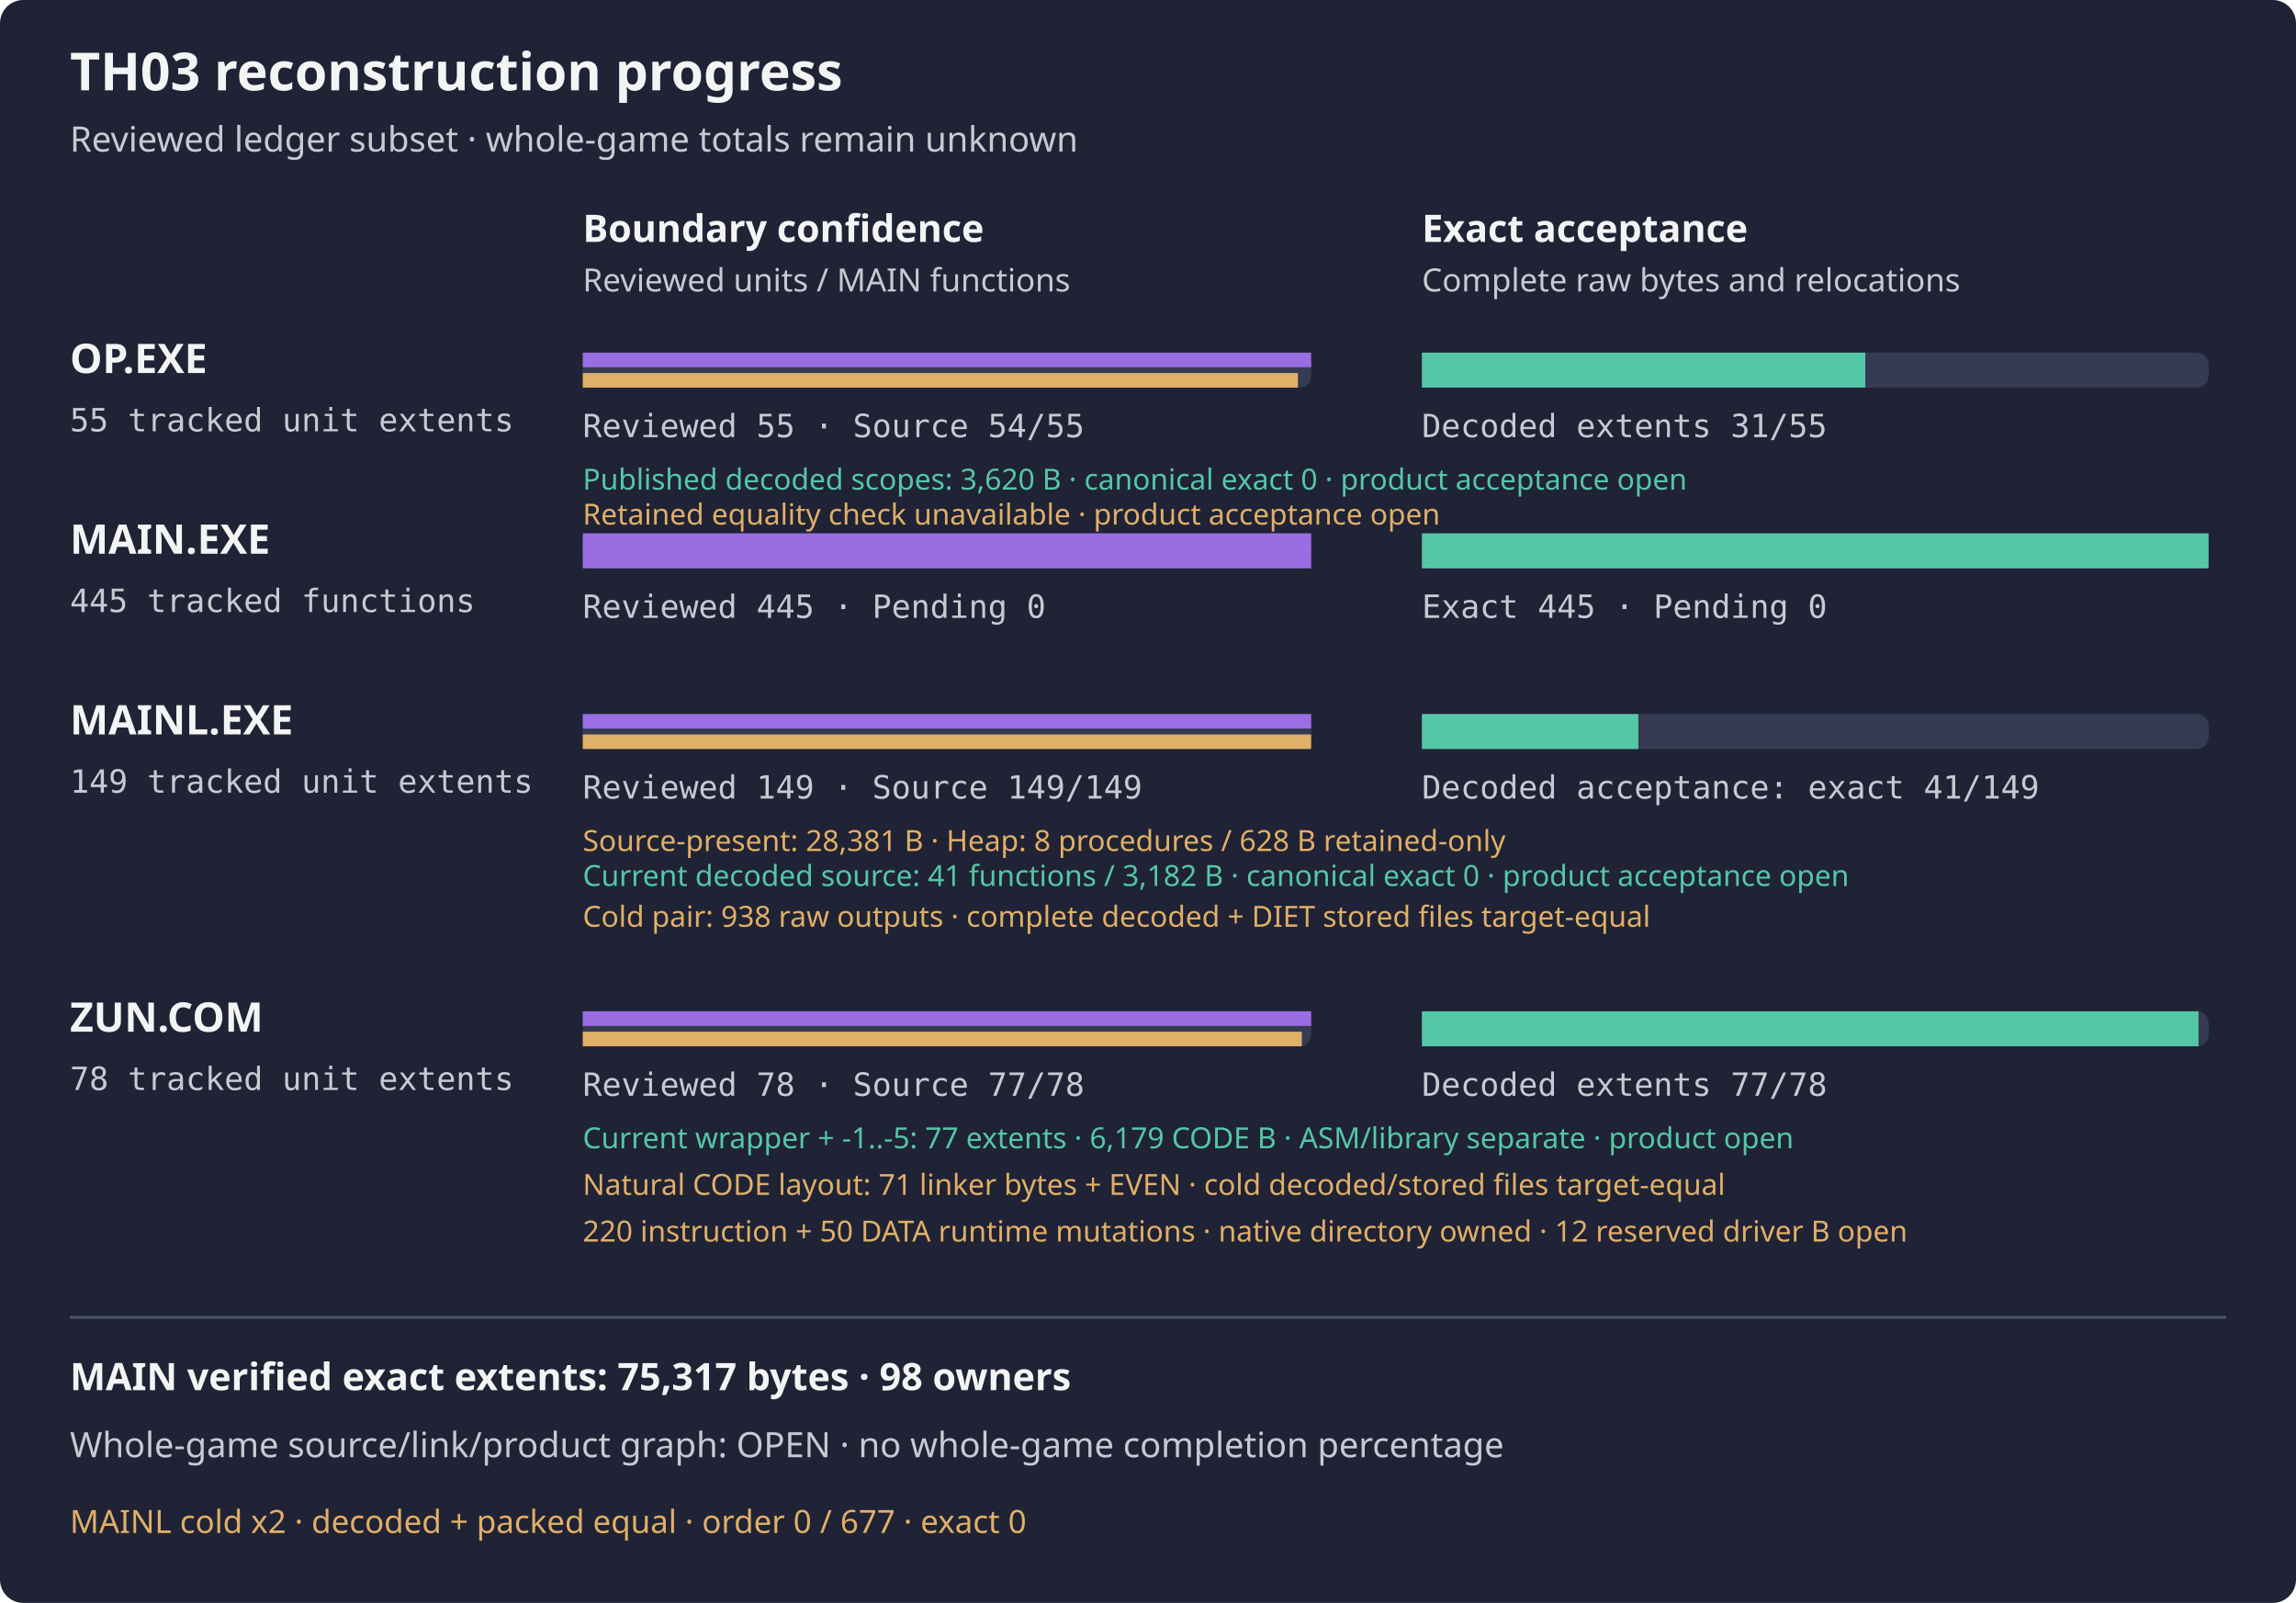
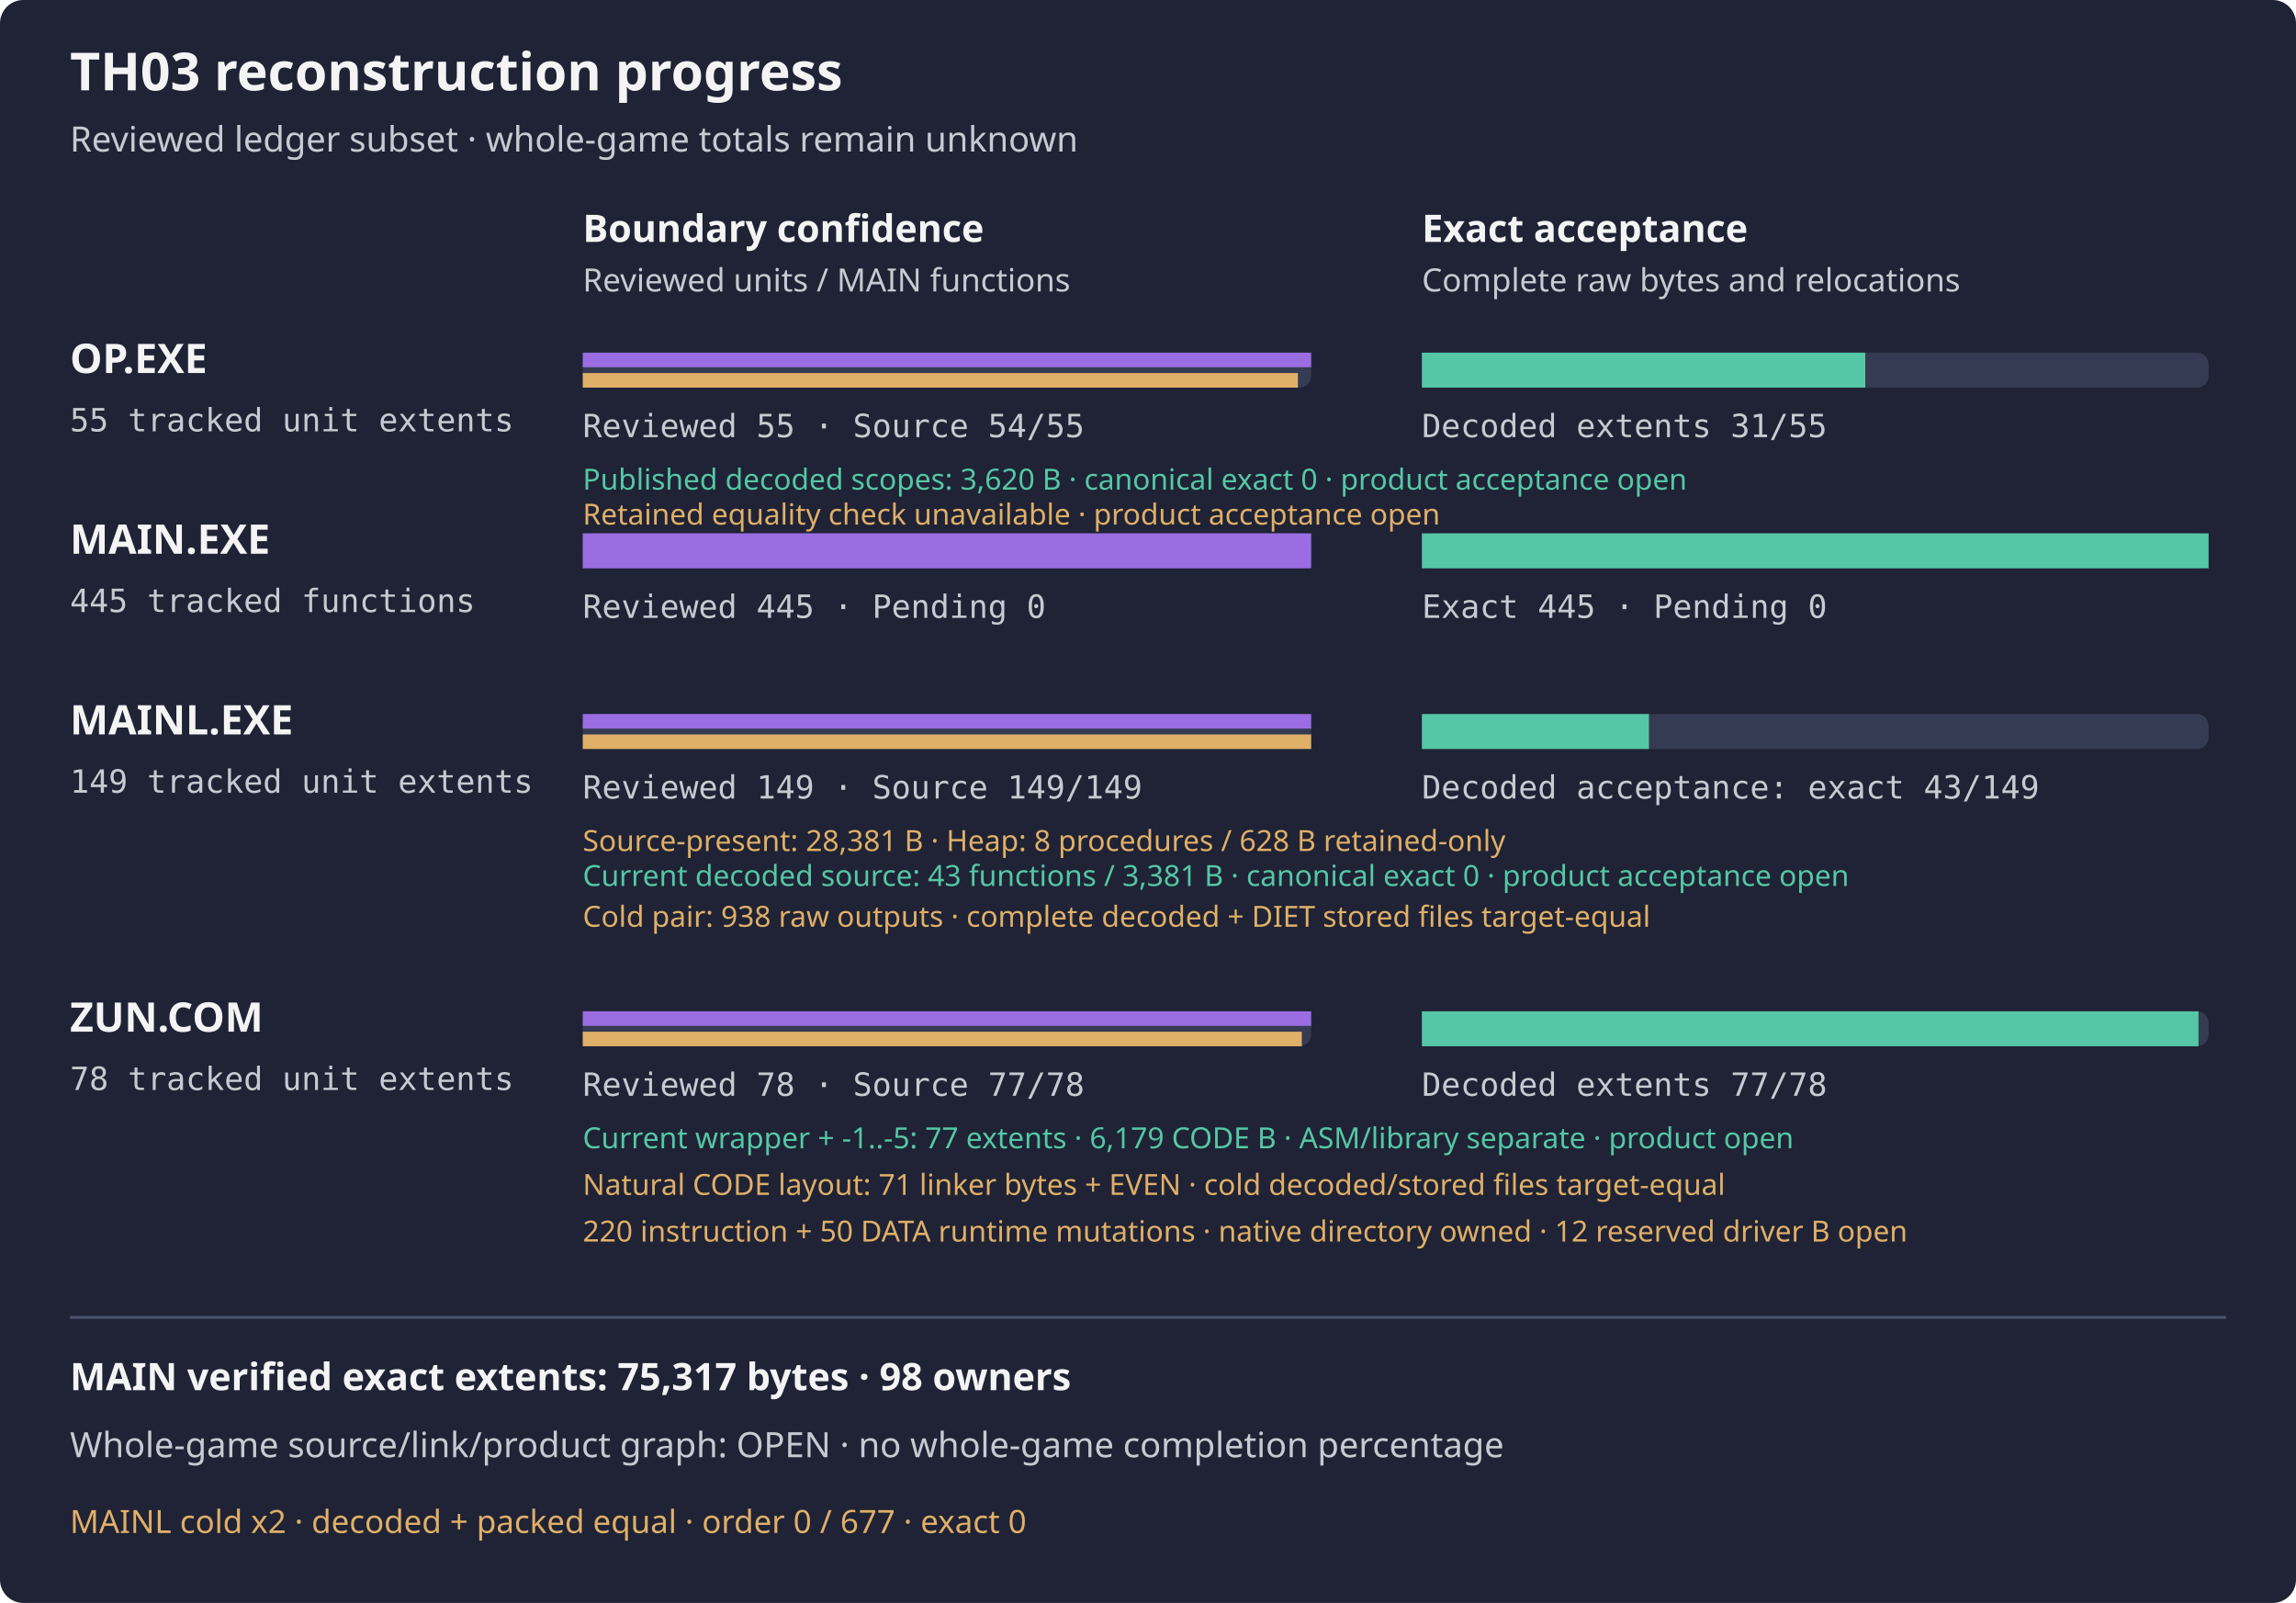
<svg xmlns="http://www.w3.org/2000/svg" width="788" height="550" viewBox="0 0 788 550" role="img" aria-label="TH03 reviewed subset reconstruction progress">
  <rect width="788" height="550" rx="8" fill="#1f2335" />
  <text x="24" y="31" fill="#f4f4f5" font-family="sans-serif" font-size="18" font-weight="600">TH03 reconstruction progress</text>
  <text x="24" y="52" fill="#c8cad2" font-family="sans-serif" font-size="12">Reviewed ledger subset · whole-game totals remain unknown</text>
  <text x="200" y="83" fill="#f4f4f5" font-family="sans-serif" font-size="13" font-weight="600">Boundary confidence</text>
  <text x="488" y="83" fill="#f4f4f5" font-family="sans-serif" font-size="13" font-weight="600">Exact acceptance</text>
  <text x="200" y="100" fill="#c8cad2" font-family="sans-serif" font-size="11">Reviewed units / MAIN functions</text>
  <text x="488" y="100" fill="#c8cad2" font-family="sans-serif" font-size="11">Complete raw bytes and relocations</text>
  <g aria-label="OP.EXE bars count tracked unit extents, not functions; source-present is not exact">
    <text x="24" y="128" fill="#f4f4f5" font-family="sans-serif" font-size="14" font-weight="600">OP.EXE</text>
    <text x="24" y="148" fill="#c8cad2" font-family="monospace" font-size="11">55 tracked unit extents</text>
    <rect x="200" y="121" width="250" height="12" rx="4" fill="#353b52" />
    <rect x="488" y="121" width="270" height="12" rx="4" fill="#353b52" />
    <rect x="200" y="121" width="250.00" height="5" fill="#9b6de3" />
    <rect x="200" y="128" width="245.45" height="5" fill="#e0af68" />
    <rect x="488" y="121" width="152.18" height="12" fill="#55c7a6" />
    <text x="200" y="150" fill="#c8cad2" font-family="monospace" font-size="11">Reviewed 55 · Source 54/55</text>
    <text x="488" y="150" fill="#c8cad2" font-family="monospace" font-size="11">Decoded extents 31/55</text>
  </g>
  <text x="200" y="168" fill="#55c7a6" font-family="sans-serif" font-size="10">Published decoded scopes: 3,620 B · canonical exact 0 · product acceptance open</text>
  <text x="200" y="180" fill="#e0af68" font-family="sans-serif" font-size="10">Retained equality check unavailable · product acceptance open</text>
  <text x="24" y="190" fill="#f4f4f5" font-family="sans-serif" font-size="14" font-weight="600">MAIN.EXE</text>
  <text x="24" y="210" fill="#c8cad2" font-family="monospace" font-size="11">445 tracked functions</text>
  <rect x="200" y="183" width="250" height="12" rx="4" fill="#353b52" />
  <rect x="488" y="183" width="270" height="12" rx="4" fill="#353b52" />
  <rect x="200" y="183" width="250.00" height="12" fill="#9b6de3" />
  <rect x="488" y="183" width="270.00" height="12" fill="#55c7a6" />
  <text x="200" y="212" fill="#c8cad2" font-family="monospace" font-size="11">Reviewed 445 · Pending 0</text>
  <text x="488" y="212" fill="#c8cad2" font-family="monospace" font-size="11">Exact 445 · Pending 0</text>
  <g aria-label="MAINL bars count tracked unit extents, not functions; source-present is not exact">
    <text x="24" y="252" fill="#f4f4f5" font-family="sans-serif" font-size="14" font-weight="600">MAINL.EXE</text>
    <text x="24" y="272" fill="#c8cad2" font-family="monospace" font-size="11">149 tracked unit extents</text>
    <rect x="200" y="245" width="250" height="12" rx="4" fill="#353b52" />
    <rect x="488" y="245" width="270" height="12" rx="4" fill="#353b52" />
    <rect x="200" y="245" width="250.00" height="5" fill="#9b6de3" />
    <rect x="200" y="252" width="250.00" height="5" fill="#e0af68" />
-     <rect x="488" y="245" width="74.30" height="12" fill="#55c7a6" />
+     <rect x="488" y="245" width="77.92" height="12" fill="#55c7a6" />
    <text x="200" y="274" fill="#c8cad2" font-family="monospace" font-size="11">Reviewed 149 · Source 149/149</text>
-     <text x="488" y="274" fill="#c8cad2" font-family="monospace" font-size="11">Decoded acceptance: exact 41/149</text>
+     <text x="488" y="274" fill="#c8cad2" font-family="monospace" font-size="11">Decoded acceptance: exact 43/149</text>
    <text x="200" y="292" fill="#e0af68" font-family="sans-serif" font-size="10">Source-present: 28,381 B · Heap: 8 procedures / 628 B retained-only</text>
  </g>
-   <text x="200" y="304" fill="#55c7a6" font-family="sans-serif" font-size="10">Current decoded source: 41 functions / 3,182 B · canonical exact 0 · product acceptance open</text>
+   <text x="200" y="304" fill="#55c7a6" font-family="sans-serif" font-size="10">Current decoded source: 43 functions / 3,381 B · canonical exact 0 · product acceptance open</text>
  <text x="200" y="318" fill="#e0af68" font-family="sans-serif" font-size="10">Cold pair: 938 raw outputs · complete decoded + DIET stored files target-equal</text>
  <g aria-label="ZUN.COM bars count tracked unit extents, not functions; source-present is not exact">
    <text x="24" y="354" fill="#f4f4f5" font-family="sans-serif" font-size="14" font-weight="600">ZUN.COM</text>
    <text x="24" y="374" fill="#c8cad2" font-family="monospace" font-size="11">78 tracked unit extents</text>
    <rect x="200" y="347" width="250" height="12" rx="4" fill="#353b52" />
    <rect x="488" y="347" width="270" height="12" rx="4" fill="#353b52" />
    <rect x="200" y="347" width="250.00" height="5" fill="#9b6de3" />
    <rect x="200" y="354" width="246.79" height="5" fill="#e0af68" />
    <rect x="488" y="347" width="266.54" height="12" fill="#55c7a6" />
    <text x="200" y="376" fill="#c8cad2" font-family="monospace" font-size="11">Reviewed 78 · Source 77/78</text>
    <text x="488" y="376" fill="#c8cad2" font-family="monospace" font-size="11">Decoded extents 77/78</text>
  </g>
  <text x="200" y="394" fill="#55c7a6" font-family="sans-serif" font-size="10">Current wrapper + -1..-5: 77 extents · 6,179 CODE B · ASM/library separate · product open</text>
  <text x="200" y="410" fill="#e0af68" font-family="sans-serif" font-size="10">Natural CODE layout: 71 linker bytes + EVEN · cold decoded/stored files target-equal</text>
  <text x="200" y="426" fill="#e0af68" font-family="sans-serif" font-size="10">220 instruction + 50 DATA runtime mutations · native directory owned · 12 reserved driver B open</text>
  <path d="M24 452 H764" stroke="#4b526d" />
  <text x="24" y="477" fill="#f4f4f5" font-family="sans-serif" font-size="13" font-weight="600">MAIN verified exact extents: 75,317 bytes · 98 owners</text>
  <text x="24" y="500" fill="#c8cad2" font-family="sans-serif" font-size="12">Whole-game source/link/product graph: OPEN · no whole-game completion percentage</text>
  <text x="24" y="526" fill="#e0af68" font-family="sans-serif" font-size="11">MAINL cold x2 · decoded + packed equal · order 0 / 677 · exact 0</text>
</svg>
